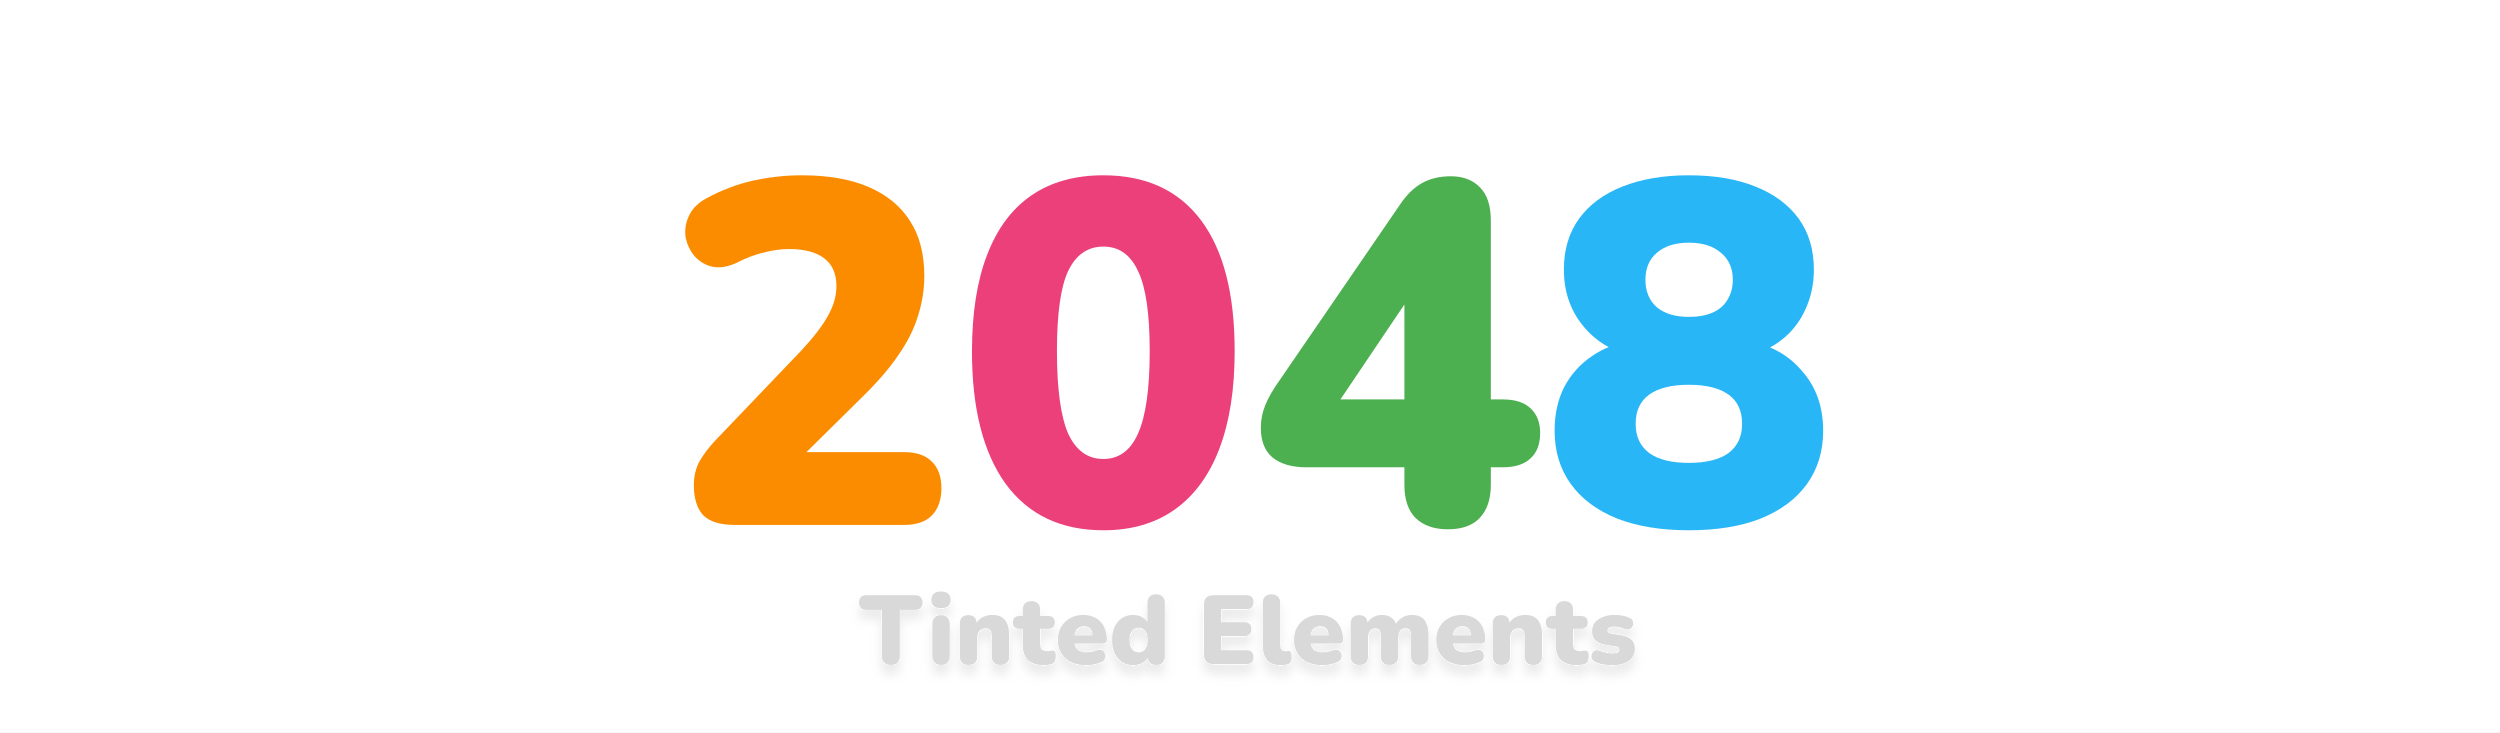
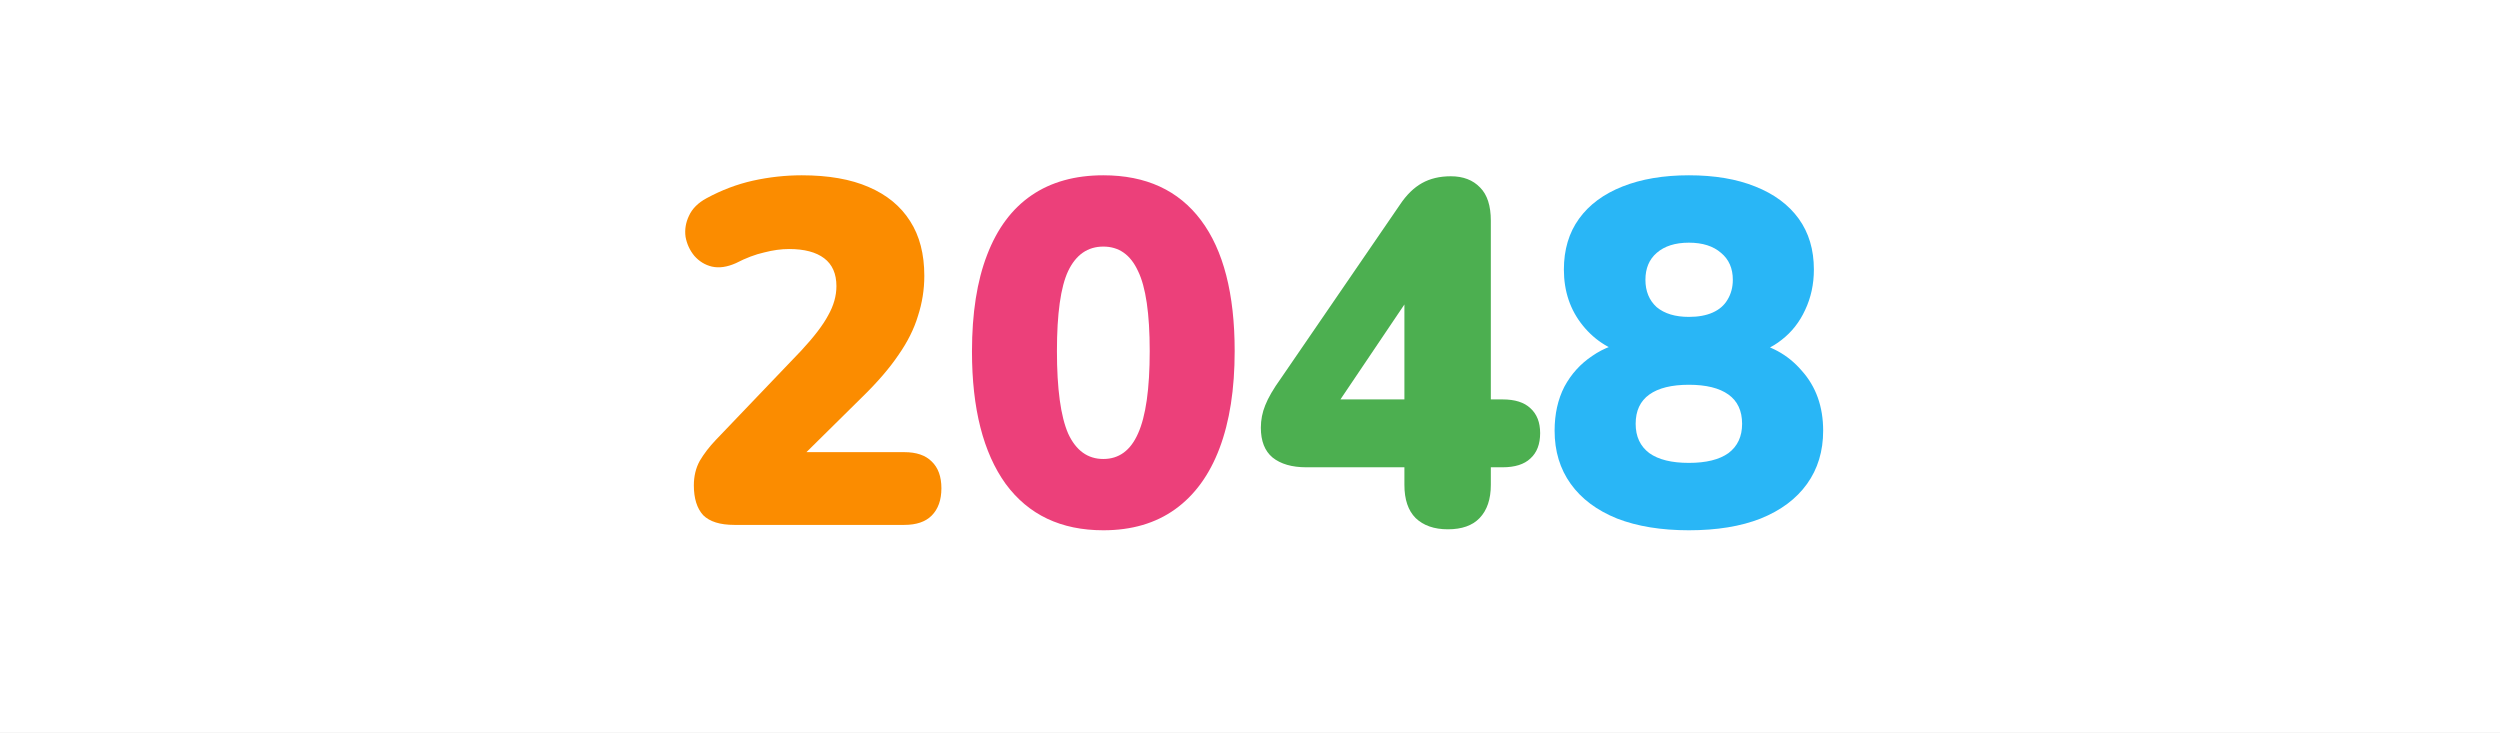
<svg xmlns="http://www.w3.org/2000/svg" width="1024" height="300" viewBox="0 0 1024 300" fill="none">
  <rect width="1024" height="300" fill="white" />
  <path d="M300.8 215C294.933 215 290.667 213.667 288 211C285.467 208.2 284.2 204.133 284.2 198.8C284.2 195.067 285 191.733 286.6 188.8C288.333 185.867 290.533 183 293.2 180.2L328.2 143.6C333.4 138 337.067 133.2 339.2 129.2C341.467 125.2 342.6 121.2 342.6 117.2C342.6 112.133 340.933 108.333 337.6 105.8C334.267 103.267 329.467 102 323.2 102C320 102 316.6 102.467 313 103.4C309.4 104.2 305.533 105.667 301.4 107.8C297.8 109.4 294.533 109.867 291.6 109.2C288.8 108.533 286.4 107.067 284.4 104.8C282.533 102.533 281.333 99.933 280.8 97C280.4 94.067 280.867 91.2 282.2 88.4C283.533 85.467 285.933 83.067 289.4 81.2C295.533 77.867 301.867 75.467 308.4 74C315.067 72.533 321.733 71.8 328.4 71.8C339.333 71.8 348.467 73.4 355.8 76.6C363.267 79.8 368.933 84.467 372.8 90.6C376.667 96.6 378.6 104.067 378.6 113C378.6 118.6 377.733 124.067 376 129.4C374.4 134.733 371.733 140.067 368 145.4C364.4 150.733 359.533 156.4 353.4 162.4L321 194.4V185.2H370.4C375.333 185.2 379.067 186.467 381.6 189C384.267 191.533 385.6 195.2 385.6 200C385.6 204.8 384.267 208.533 381.6 211.2C379.067 213.733 375.333 215 370.4 215H300.8Z" fill="#FB8C00" />
  <path d="M451.922 217.2C434.589 217.2 421.255 210.867 411.922 198.2C402.722 185.4 398.122 167.333 398.122 144C398.122 128.267 400.189 115.067 404.322 104.4C408.455 93.6 414.522 85.467 422.522 80C430.522 74.533 440.322 71.8 451.922 71.8C469.389 71.8 482.722 77.933 491.922 90.2C501.122 102.467 505.722 120.333 505.722 143.8C505.722 159.4 503.655 172.667 499.522 183.6C495.389 194.533 489.322 202.867 481.322 208.6C473.322 214.333 463.522 217.2 451.922 217.2ZM451.922 188C458.322 188 463.055 184.533 466.122 177.6C469.322 170.533 470.922 159.267 470.922 143.8C470.922 128.467 469.322 117.533 466.122 111C463.055 104.333 458.322 101 451.922 101C445.522 101 440.722 104.333 437.522 111C434.455 117.533 432.922 128.467 432.922 143.8C432.922 159.267 434.455 170.533 437.522 177.6C440.722 184.533 445.522 188 451.922 188Z" fill="#EC407A" />
  <path d="M593.044 216.8C587.444 216.8 583.044 215.267 579.844 212.2C576.777 209.133 575.244 204.6 575.244 198.6V191.4H535.044C529.177 191.4 524.577 190.067 521.244 187.4C518.044 184.733 516.444 180.667 516.444 175.2C516.444 172 517.044 168.933 518.244 166C519.444 162.933 521.577 159.267 524.644 155L573.444 83.8C576.11 79.8 579.11 76.867 582.444 75C585.777 73.133 589.71 72.2 594.244 72.2C599.31 72.2 603.31 73.733 606.244 76.8C609.177 79.733 610.644 84.267 610.644 90.4V163.6H615.444C620.51 163.6 624.31 164.8 626.844 167.2C629.51 169.6 630.844 173 630.844 177.4C630.844 181.933 629.51 185.4 626.844 187.8C624.31 190.2 620.51 191.4 615.444 191.4H610.644V198.6C610.644 204.467 609.11 209 606.044 212.2C603.11 215.267 598.777 216.8 593.044 216.8ZM575.244 163.6V116.4H580.844L543.244 172.2V163.6H575.244Z" fill="#4CAF50" />
  <path d="M691.766 217.2C680.432 217.2 670.632 215.6 662.366 212.4C654.099 209.067 647.766 204.333 643.366 198.2C638.966 192.067 636.766 184.8 636.766 176.4C636.766 169.6 638.099 163.6 640.766 158.4C643.566 153.2 647.366 149 652.166 145.8C656.966 142.467 662.432 140.467 668.566 139.8V145.6C660.299 143.867 653.566 139.8 648.366 133.4C643.166 127 640.566 119.333 640.566 110.4C640.566 102.267 642.632 95.333 646.766 89.6C650.899 83.867 656.832 79.467 664.566 76.4C672.299 73.333 681.366 71.8 691.766 71.8C702.299 71.8 711.366 73.333 718.966 76.4C726.699 79.467 732.632 83.867 736.766 89.6C740.899 95.333 742.966 102.267 742.966 110.4C742.966 116.4 741.766 121.933 739.366 127C737.099 131.933 733.899 136 729.766 139.2C725.766 142.4 721.099 144.467 715.766 145.4V139.8C724.832 141.133 732.232 145.133 737.966 151.8C743.832 158.333 746.766 166.533 746.766 176.4C746.766 184.8 744.566 192.067 740.166 198.2C735.766 204.333 729.432 209.067 721.166 212.4C713.032 215.6 703.232 217.2 691.766 217.2ZM691.766 189.6C698.832 189.6 704.232 188.267 707.966 185.6C711.699 182.8 713.566 178.8 713.566 173.6C713.566 168.267 711.699 164.267 707.966 161.6C704.232 158.933 698.832 157.6 691.766 157.6C684.699 157.6 679.299 158.933 675.566 161.6C671.832 164.267 669.966 168.267 669.966 173.6C669.966 178.8 671.832 182.8 675.566 185.6C679.299 188.267 684.699 189.6 691.766 189.6ZM691.766 129.8C695.632 129.8 698.899 129.2 701.566 128C704.232 126.8 706.232 125.067 707.566 122.8C709.032 120.4 709.766 117.667 709.766 114.6C709.766 109.933 708.166 106.267 704.966 103.6C701.766 100.8 697.366 99.4 691.766 99.4C686.166 99.4 681.766 100.8 678.566 103.6C675.499 106.267 673.966 109.933 673.966 114.6C673.966 119.267 675.499 123 678.566 125.8C681.766 128.467 686.166 129.8 691.766 129.8Z" fill="#29B6F6" />
-   <g filter="url(#filter0_d_4_2)">
-     <path d="M364.88 272.36C363.707 272.36 362.8 272.04 362.16 271.4C361.52 270.733 361.2 269.813 361.2 268.64V249.8H354.92C353.933 249.8 353.173 249.547 352.64 249.04C352.133 248.507 351.88 247.76 351.88 246.8C351.88 245.813 352.133 245.067 352.64 244.56C353.173 244.053 353.933 243.8 354.92 243.8H374.84C375.827 243.8 376.573 244.053 377.08 244.56C377.613 245.067 377.88 245.813 377.88 246.8C377.88 247.76 377.613 248.507 377.08 249.04C376.573 249.547 375.827 249.8 374.84 249.8H368.56V268.64C368.56 269.813 368.253 270.733 367.64 271.4C367.027 272.04 366.107 272.36 364.88 272.36ZM385.413 272.36C384.293 272.36 383.426 272.027 382.813 271.36C382.199 270.693 381.893 269.733 381.893 268.48V255.84C381.893 254.587 382.199 253.627 382.813 252.96C383.426 252.293 384.293 251.96 385.413 251.96C386.559 251.96 387.439 252.293 388.053 252.96C388.693 253.627 389.013 254.587 389.013 255.84V268.48C389.013 269.733 388.706 270.693 388.093 271.36C387.479 272.027 386.586 272.36 385.413 272.36ZM385.413 249.12C384.159 249.12 383.186 248.827 382.493 248.24C381.826 247.653 381.493 246.8 381.493 245.68C381.493 244.587 381.826 243.747 382.493 243.16C383.186 242.573 384.159 242.28 385.413 242.28C386.719 242.28 387.706 242.573 388.373 243.16C389.039 243.747 389.373 244.587 389.373 245.68C389.373 246.8 389.039 247.653 388.373 248.24C387.706 248.827 386.719 249.12 385.413 249.12ZM396.663 272.36C395.543 272.36 394.676 272.053 394.063 271.44C393.449 270.827 393.143 269.933 393.143 268.76V255.52C393.143 254.373 393.436 253.493 394.023 252.88C394.636 252.267 395.503 251.96 396.623 251.96C397.743 251.96 398.596 252.267 399.183 252.88C399.769 253.493 400.063 254.373 400.063 255.52V257.4L399.623 255.76C400.263 254.507 401.169 253.547 402.343 252.88C403.543 252.213 404.903 251.88 406.423 251.88C407.996 251.88 409.289 252.187 410.303 252.8C411.316 253.387 412.076 254.32 412.583 255.6C413.089 256.853 413.343 258.44 413.343 260.36V268.76C413.343 269.933 413.036 270.827 412.423 271.44C411.809 272.053 410.929 272.36 409.783 272.36C408.636 272.36 407.756 272.053 407.143 271.44C406.529 270.827 406.223 269.933 406.223 268.76V260.64C406.223 259.44 406.009 258.587 405.583 258.08C405.183 257.573 404.583 257.32 403.783 257.32C402.716 257.32 401.863 257.667 401.223 258.36C400.583 259.027 400.263 259.933 400.263 261.08V268.76C400.263 271.16 399.063 272.36 396.663 272.36ZM427.72 272.44C425.72 272.44 424.067 272.133 422.76 271.52C421.48 270.907 420.52 269.987 419.88 268.76C419.24 267.507 418.92 265.947 418.92 264.08V257.56H417.56C416.707 257.56 416.04 257.333 415.56 256.88C415.107 256.427 414.88 255.773 414.88 254.92C414.88 254.067 415.107 253.427 415.56 253C416.04 252.547 416.707 252.32 417.56 252.32H418.92V249.84C418.92 248.667 419.227 247.773 419.84 247.16C420.454 246.547 421.334 246.24 422.48 246.24C423.627 246.24 424.507 246.547 425.12 247.16C425.734 247.773 426.04 248.667 426.04 249.84V252.32H429.32C430.2 252.32 430.867 252.547 431.32 253C431.8 253.427 432.04 254.067 432.04 254.92C432.04 255.773 431.8 256.427 431.32 256.88C430.867 257.333 430.2 257.56 429.32 257.56H426.04V263.84C426.04 264.827 426.267 265.56 426.72 266.04C427.2 266.493 427.947 266.72 428.96 266.72C429.334 266.72 429.694 266.68 430.04 266.6C430.387 266.52 430.707 266.48 431 266.48C431.427 266.453 431.774 266.587 432.04 266.88C432.307 267.147 432.44 267.773 432.44 268.76C432.44 269.56 432.32 270.24 432.08 270.8C431.84 271.333 431.414 271.72 430.8 271.96C430.427 272.093 429.92 272.2 429.28 272.28C428.64 272.387 428.12 272.44 427.72 272.44ZM444.956 272.44C442.556 272.44 440.476 272.027 438.716 271.2C436.983 270.347 435.65 269.147 434.716 267.6C433.783 266.053 433.316 264.227 433.316 262.12C433.316 260.093 433.756 258.32 434.636 256.8C435.543 255.253 436.77 254.053 438.316 253.2C439.89 252.32 441.676 251.88 443.676 251.88C445.143 251.88 446.476 252.12 447.676 252.6C448.876 253.053 449.903 253.733 450.756 254.64C451.61 255.52 452.25 256.587 452.676 257.84C453.13 259.093 453.356 260.493 453.356 262.04C453.356 262.573 453.21 262.973 452.916 263.24C452.623 263.48 452.156 263.6 451.516 263.6H439.276V260.24H448.156L447.516 260.76C447.516 259.773 447.383 258.973 447.116 258.36C446.85 257.747 446.45 257.28 445.916 256.96C445.41 256.64 444.77 256.48 443.996 256.48C443.17 256.48 442.45 256.68 441.836 257.08C441.25 257.453 440.796 258.013 440.476 258.76C440.156 259.507 439.996 260.44 439.996 261.56V261.92C439.996 263.813 440.41 265.173 441.236 266C442.09 266.8 443.396 267.2 445.156 267.2C445.743 267.2 446.41 267.133 447.156 267C447.93 266.84 448.663 266.627 449.356 266.36C450.05 266.093 450.65 266.053 451.156 266.24C451.663 266.4 452.05 266.693 452.316 267.12C452.61 267.52 452.77 267.987 452.796 268.52C452.823 269.027 452.703 269.533 452.436 270.04C452.17 270.52 451.73 270.893 451.116 271.16C450.183 271.587 449.183 271.907 448.116 272.12C447.076 272.333 446.023 272.44 444.956 272.44ZM464.104 272.44C462.424 272.44 460.93 272.027 459.624 271.2C458.344 270.373 457.33 269.187 456.584 267.64C455.864 266.093 455.504 264.267 455.504 262.16C455.504 260 455.864 258.16 456.584 256.64C457.33 255.12 458.344 253.947 459.624 253.12C460.93 252.293 462.424 251.88 464.104 251.88C465.57 251.88 466.89 252.227 468.064 252.92C469.237 253.613 470.024 254.507 470.424 255.6H469.984V247.04C469.984 245.867 470.29 244.973 470.904 244.36C471.517 243.747 472.397 243.44 473.544 243.44C474.664 243.44 475.53 243.747 476.144 244.36C476.784 244.973 477.104 245.867 477.104 247.04V268.76C477.104 269.933 476.797 270.827 476.184 271.44C475.597 272.053 474.73 272.36 473.584 272.36C472.464 272.36 471.597 272.053 470.984 271.44C470.37 270.827 470.064 269.933 470.064 268.76V266.48L470.504 268.44C470.13 269.64 469.344 270.613 468.144 271.36C466.97 272.08 465.624 272.44 464.104 272.44ZM466.384 267.2C467.104 267.2 467.744 267.027 468.304 266.68C468.864 266.307 469.29 265.76 469.584 265.04C469.904 264.293 470.064 263.333 470.064 262.16C470.064 260.373 469.717 259.093 469.024 258.32C468.33 257.52 467.45 257.12 466.384 257.12C465.664 257.12 465.024 257.293 464.464 257.64C463.904 257.987 463.464 258.533 463.144 259.28C462.824 260 462.664 260.96 462.664 262.16C462.664 263.92 463.01 265.2 463.704 266C464.397 266.8 465.29 267.2 466.384 267.2ZM496.994 272C495.74 272 494.78 271.68 494.114 271.04C493.474 270.373 493.154 269.427 493.154 268.2V247.6C493.154 246.373 493.474 245.44 494.114 244.8C494.78 244.133 495.74 243.8 496.994 243.8H510.554C511.514 243.8 512.234 244.04 512.714 244.52C513.194 245 513.434 245.693 513.434 246.6C513.434 247.533 513.194 248.253 512.714 248.76C512.234 249.24 511.514 249.48 510.554 249.48H500.194V254.84H509.674C510.607 254.84 511.314 255.08 511.794 255.56C512.3 256.04 512.554 256.747 512.554 257.68C512.554 258.613 512.3 259.32 511.794 259.8C511.314 260.28 510.607 260.52 509.674 260.52H500.194V266.32H510.554C511.514 266.32 512.234 266.573 512.714 267.08C513.194 267.56 513.434 268.253 513.434 269.16C513.434 270.093 513.194 270.8 512.714 271.28C512.234 271.76 511.514 272 510.554 272H496.994ZM524.724 272.44C522.164 272.44 520.271 271.76 519.044 270.4C517.844 269.013 517.244 266.933 517.244 264.16V247.04C517.244 245.867 517.551 244.973 518.164 244.36C518.777 243.747 519.644 243.44 520.764 243.44C521.911 243.44 522.791 243.747 523.404 244.36C524.044 244.973 524.364 245.867 524.364 247.04V263.92C524.364 264.907 524.551 265.627 524.924 266.08C525.324 266.533 525.831 266.76 526.444 266.76C526.631 266.76 526.817 266.747 527.004 266.72C527.217 266.667 527.444 266.627 527.684 266.6C528.137 266.6 528.471 266.773 528.684 267.12C528.924 267.467 529.044 268.173 529.044 269.24C529.044 270.173 528.857 270.88 528.484 271.36C528.111 271.813 527.537 272.107 526.764 272.24C526.551 272.267 526.244 272.307 525.844 272.36C525.444 272.413 525.071 272.44 524.724 272.44ZM541.675 272.44C539.275 272.44 537.195 272.027 535.435 271.2C533.702 270.347 532.368 269.147 531.435 267.6C530.502 266.053 530.035 264.227 530.035 262.12C530.035 260.093 530.475 258.32 531.355 256.8C532.262 255.253 533.488 254.053 535.035 253.2C536.608 252.32 538.395 251.88 540.395 251.88C541.862 251.88 543.195 252.12 544.395 252.6C545.595 253.053 546.622 253.733 547.475 254.64C548.328 255.52 548.968 256.587 549.395 257.84C549.848 259.093 550.075 260.493 550.075 262.04C550.075 262.573 549.928 262.973 549.635 263.24C549.342 263.48 548.875 263.6 548.235 263.6H535.995V260.24H544.875L544.235 260.76C544.235 259.773 544.102 258.973 543.835 258.36C543.568 257.747 543.168 257.28 542.635 256.96C542.128 256.64 541.488 256.48 540.715 256.48C539.888 256.48 539.168 256.68 538.555 257.08C537.968 257.453 537.515 258.013 537.195 258.76C536.875 259.507 536.715 260.44 536.715 261.56V261.92C536.715 263.813 537.128 265.173 537.955 266C538.808 266.8 540.115 267.2 541.875 267.2C542.462 267.2 543.128 267.133 543.875 267C544.648 266.84 545.382 266.627 546.075 266.36C546.768 266.093 547.368 266.053 547.875 266.24C548.382 266.4 548.768 266.693 549.035 267.12C549.328 267.52 549.488 267.987 549.515 268.52C549.542 269.027 549.422 269.533 549.155 270.04C548.888 270.52 548.448 270.893 547.835 271.16C546.902 271.587 545.902 271.907 544.835 272.12C543.795 272.333 542.742 272.44 541.675 272.44ZM556.743 272.36C555.623 272.36 554.756 272.053 554.143 271.44C553.529 270.827 553.223 269.933 553.223 268.76V255.52C553.223 254.373 553.516 253.493 554.103 252.88C554.716 252.267 555.583 251.96 556.703 251.96C557.823 251.96 558.676 252.267 559.263 252.88C559.849 253.493 560.143 254.373 560.143 255.52V257.72L559.703 255.76C560.263 254.587 561.089 253.653 562.183 252.96C563.303 252.24 564.623 251.88 566.143 251.88C567.583 251.88 568.809 252.227 569.823 252.92C570.863 253.613 571.609 254.667 572.063 256.08H571.503C572.116 254.773 573.036 253.747 574.263 253C575.489 252.253 576.849 251.88 578.343 251.88C579.889 251.88 581.156 252.187 582.143 252.8C583.129 253.387 583.863 254.32 584.343 255.6C584.849 256.853 585.103 258.44 585.103 260.36V268.76C585.103 269.933 584.783 270.827 584.143 271.44C583.529 272.053 582.649 272.36 581.503 272.36C580.383 272.36 579.516 272.053 578.903 271.44C578.289 270.827 577.983 269.933 577.983 268.76V260.56C577.983 259.413 577.809 258.587 577.463 258.08C577.116 257.573 576.543 257.32 575.743 257.32C574.756 257.32 573.996 257.667 573.463 258.36C572.956 259.053 572.703 260.04 572.703 261.32V268.76C572.703 269.933 572.396 270.827 571.783 271.44C571.169 272.053 570.289 272.36 569.143 272.36C567.996 272.36 567.116 272.053 566.503 271.44C565.889 270.827 565.583 269.933 565.583 268.76V260.56C565.583 259.413 565.409 258.587 565.063 258.08C564.716 257.573 564.143 257.32 563.343 257.32C562.383 257.32 561.636 257.667 561.103 258.36C560.596 259.053 560.343 260.04 560.343 261.32V268.76C560.343 271.16 559.143 272.36 556.743 272.36ZM599.956 272.44C597.556 272.44 595.476 272.027 593.716 271.2C591.983 270.347 590.65 269.147 589.716 267.6C588.783 266.053 588.316 264.227 588.316 262.12C588.316 260.093 588.756 258.32 589.636 256.8C590.543 255.253 591.77 254.053 593.316 253.2C594.89 252.32 596.676 251.88 598.676 251.88C600.143 251.88 601.476 252.12 602.676 252.6C603.876 253.053 604.903 253.733 605.756 254.64C606.61 255.52 607.25 256.587 607.676 257.84C608.13 259.093 608.356 260.493 608.356 262.04C608.356 262.573 608.21 262.973 607.916 263.24C607.623 263.48 607.156 263.6 606.516 263.6H594.276V260.24H603.156L602.516 260.76C602.516 259.773 602.383 258.973 602.116 258.36C601.85 257.747 601.45 257.28 600.916 256.96C600.41 256.64 599.77 256.48 598.996 256.48C598.17 256.48 597.45 256.68 596.836 257.08C596.25 257.453 595.796 258.013 595.476 258.76C595.156 259.507 594.996 260.44 594.996 261.56V261.92C594.996 263.813 595.41 265.173 596.236 266C597.09 266.8 598.396 267.2 600.156 267.2C600.743 267.2 601.41 267.133 602.156 267C602.93 266.84 603.663 266.627 604.356 266.36C605.05 266.093 605.65 266.053 606.156 266.24C606.663 266.4 607.05 266.693 607.316 267.12C607.61 267.52 607.77 267.987 607.796 268.52C607.823 269.027 607.703 269.533 607.436 270.04C607.17 270.52 606.73 270.893 606.116 271.16C605.183 271.587 604.183 271.907 603.116 272.12C602.076 272.333 601.023 272.44 599.956 272.44ZM614.944 272.36C613.824 272.36 612.957 272.053 612.344 271.44C611.73 270.827 611.424 269.933 611.424 268.76V255.52C611.424 254.373 611.717 253.493 612.304 252.88C612.917 252.267 613.784 251.96 614.904 251.96C616.024 251.96 616.877 252.267 617.464 252.88C618.05 253.493 618.344 254.373 618.344 255.52V257.4L617.904 255.76C618.544 254.507 619.45 253.547 620.624 252.88C621.824 252.213 623.184 251.88 624.704 251.88C626.277 251.88 627.57 252.187 628.584 252.8C629.597 253.387 630.357 254.32 630.864 255.6C631.37 256.853 631.624 258.44 631.624 260.36V268.76C631.624 269.933 631.317 270.827 630.704 271.44C630.09 272.053 629.21 272.36 628.064 272.36C626.917 272.36 626.037 272.053 625.424 271.44C624.81 270.827 624.504 269.933 624.504 268.76V260.64C624.504 259.44 624.29 258.587 623.864 258.08C623.464 257.573 622.864 257.32 622.064 257.32C620.997 257.32 620.144 257.667 619.504 258.36C618.864 259.027 618.544 259.933 618.544 261.08V268.76C618.544 271.16 617.344 272.36 614.944 272.36ZM646.002 272.44C644.002 272.44 642.348 272.133 641.042 271.52C639.762 270.907 638.802 269.987 638.162 268.76C637.522 267.507 637.202 265.947 637.202 264.08V257.56H635.842C634.988 257.56 634.322 257.333 633.842 256.88C633.388 256.427 633.162 255.773 633.162 254.92C633.162 254.067 633.388 253.427 633.842 253C634.322 252.547 634.988 252.32 635.842 252.32H637.202V249.84C637.202 248.667 637.508 247.773 638.122 247.16C638.735 246.547 639.615 246.24 640.762 246.24C641.908 246.24 642.788 246.547 643.402 247.16C644.015 247.773 644.322 248.667 644.322 249.84V252.32H647.602C648.482 252.32 649.148 252.547 649.602 253C650.082 253.427 650.322 254.067 650.322 254.92C650.322 255.773 650.082 256.427 649.602 256.88C649.148 257.333 648.482 257.56 647.602 257.56H644.322V263.84C644.322 264.827 644.548 265.56 645.002 266.04C645.482 266.493 646.228 266.72 647.242 266.72C647.615 266.72 647.975 266.68 648.322 266.6C648.668 266.52 648.988 266.48 649.282 266.48C649.708 266.453 650.055 266.587 650.322 266.88C650.588 267.147 650.722 267.773 650.722 268.76C650.722 269.56 650.602 270.24 650.362 270.8C650.122 271.333 649.695 271.72 649.082 271.96C648.708 272.093 648.202 272.2 647.562 272.28C646.922 272.387 646.402 272.44 646.002 272.44ZM660.553 272.44C659.379 272.44 658.179 272.347 656.953 272.16C655.753 272 654.659 271.693 653.673 271.24C653.006 270.973 652.526 270.613 652.233 270.16C651.966 269.707 651.833 269.227 651.833 268.72C651.859 268.213 652.006 267.76 652.273 267.36C652.566 266.933 652.939 266.64 653.393 266.48C653.873 266.293 654.406 266.307 654.993 266.52C656.113 266.92 657.113 267.213 657.993 267.4C658.899 267.56 659.766 267.64 660.593 267.64C661.579 267.64 662.286 267.507 662.713 267.24C663.139 266.947 663.353 266.573 663.353 266.12C663.353 265.72 663.206 265.413 662.913 265.2C662.646 264.987 662.259 264.84 661.753 264.76L657.313 264.04C655.659 263.747 654.379 263.147 653.473 262.24C652.566 261.307 652.113 260.093 652.113 258.6C652.113 257.213 652.499 256.027 653.273 255.04C654.073 254.027 655.153 253.253 656.513 252.72C657.899 252.16 659.486 251.88 661.273 251.88C662.473 251.88 663.566 251.973 664.553 252.16C665.539 252.32 666.499 252.627 667.433 253.08C668.019 253.32 668.433 253.667 668.673 254.12C668.913 254.573 669.006 255.053 668.953 255.56C668.899 256.04 668.726 256.493 668.433 256.92C668.166 257.32 667.793 257.6 667.313 257.76C666.833 257.893 666.273 257.853 665.633 257.64C664.753 257.293 663.966 257.04 663.273 256.88C662.606 256.72 661.979 256.64 661.393 256.64C660.299 256.64 659.526 256.787 659.073 257.08C658.619 257.373 658.393 257.747 658.393 258.2C658.393 258.547 658.513 258.84 658.753 259.08C658.993 259.293 659.366 259.44 659.873 259.52L664.313 260.28C666.019 260.547 667.326 261.133 668.233 262.04C669.166 262.92 669.633 264.12 669.633 265.64C669.633 267.8 668.806 269.48 667.153 270.68C665.499 271.853 663.299 272.44 660.553 272.44Z" fill="#D9D9D9" />
-   </g>
-   <defs>
-     <filter id="filter0_d_4_2" x="347.88" y="242.28" width="325.753" height="38.16" filterUnits="userSpaceOnUse" color-interpolation-filters="sRGB">
-       <feFlood flood-opacity="0" result="BackgroundImageFix" />
-       <feColorMatrix in="SourceAlpha" type="matrix" values="0 0 0 0 0 0 0 0 0 0 0 0 0 0 0 0 0 0 127 0" result="hardAlpha" />
-       <feOffset dy="4" />
-       <feGaussianBlur stdDeviation="2" />
-       <feComposite in2="hardAlpha" operator="out" />
-       <feColorMatrix type="matrix" values="0 0 0 0 0.851 0 0 0 0 0.851 0 0 0 0 0.851 0 0 0 0.5 0" />
-       <feBlend mode="normal" in2="BackgroundImageFix" result="effect1_dropShadow_4_2" />
-       <feBlend mode="normal" in="SourceGraphic" in2="effect1_dropShadow_4_2" result="shape" />
-     </filter>
-   </defs>
</svg>
